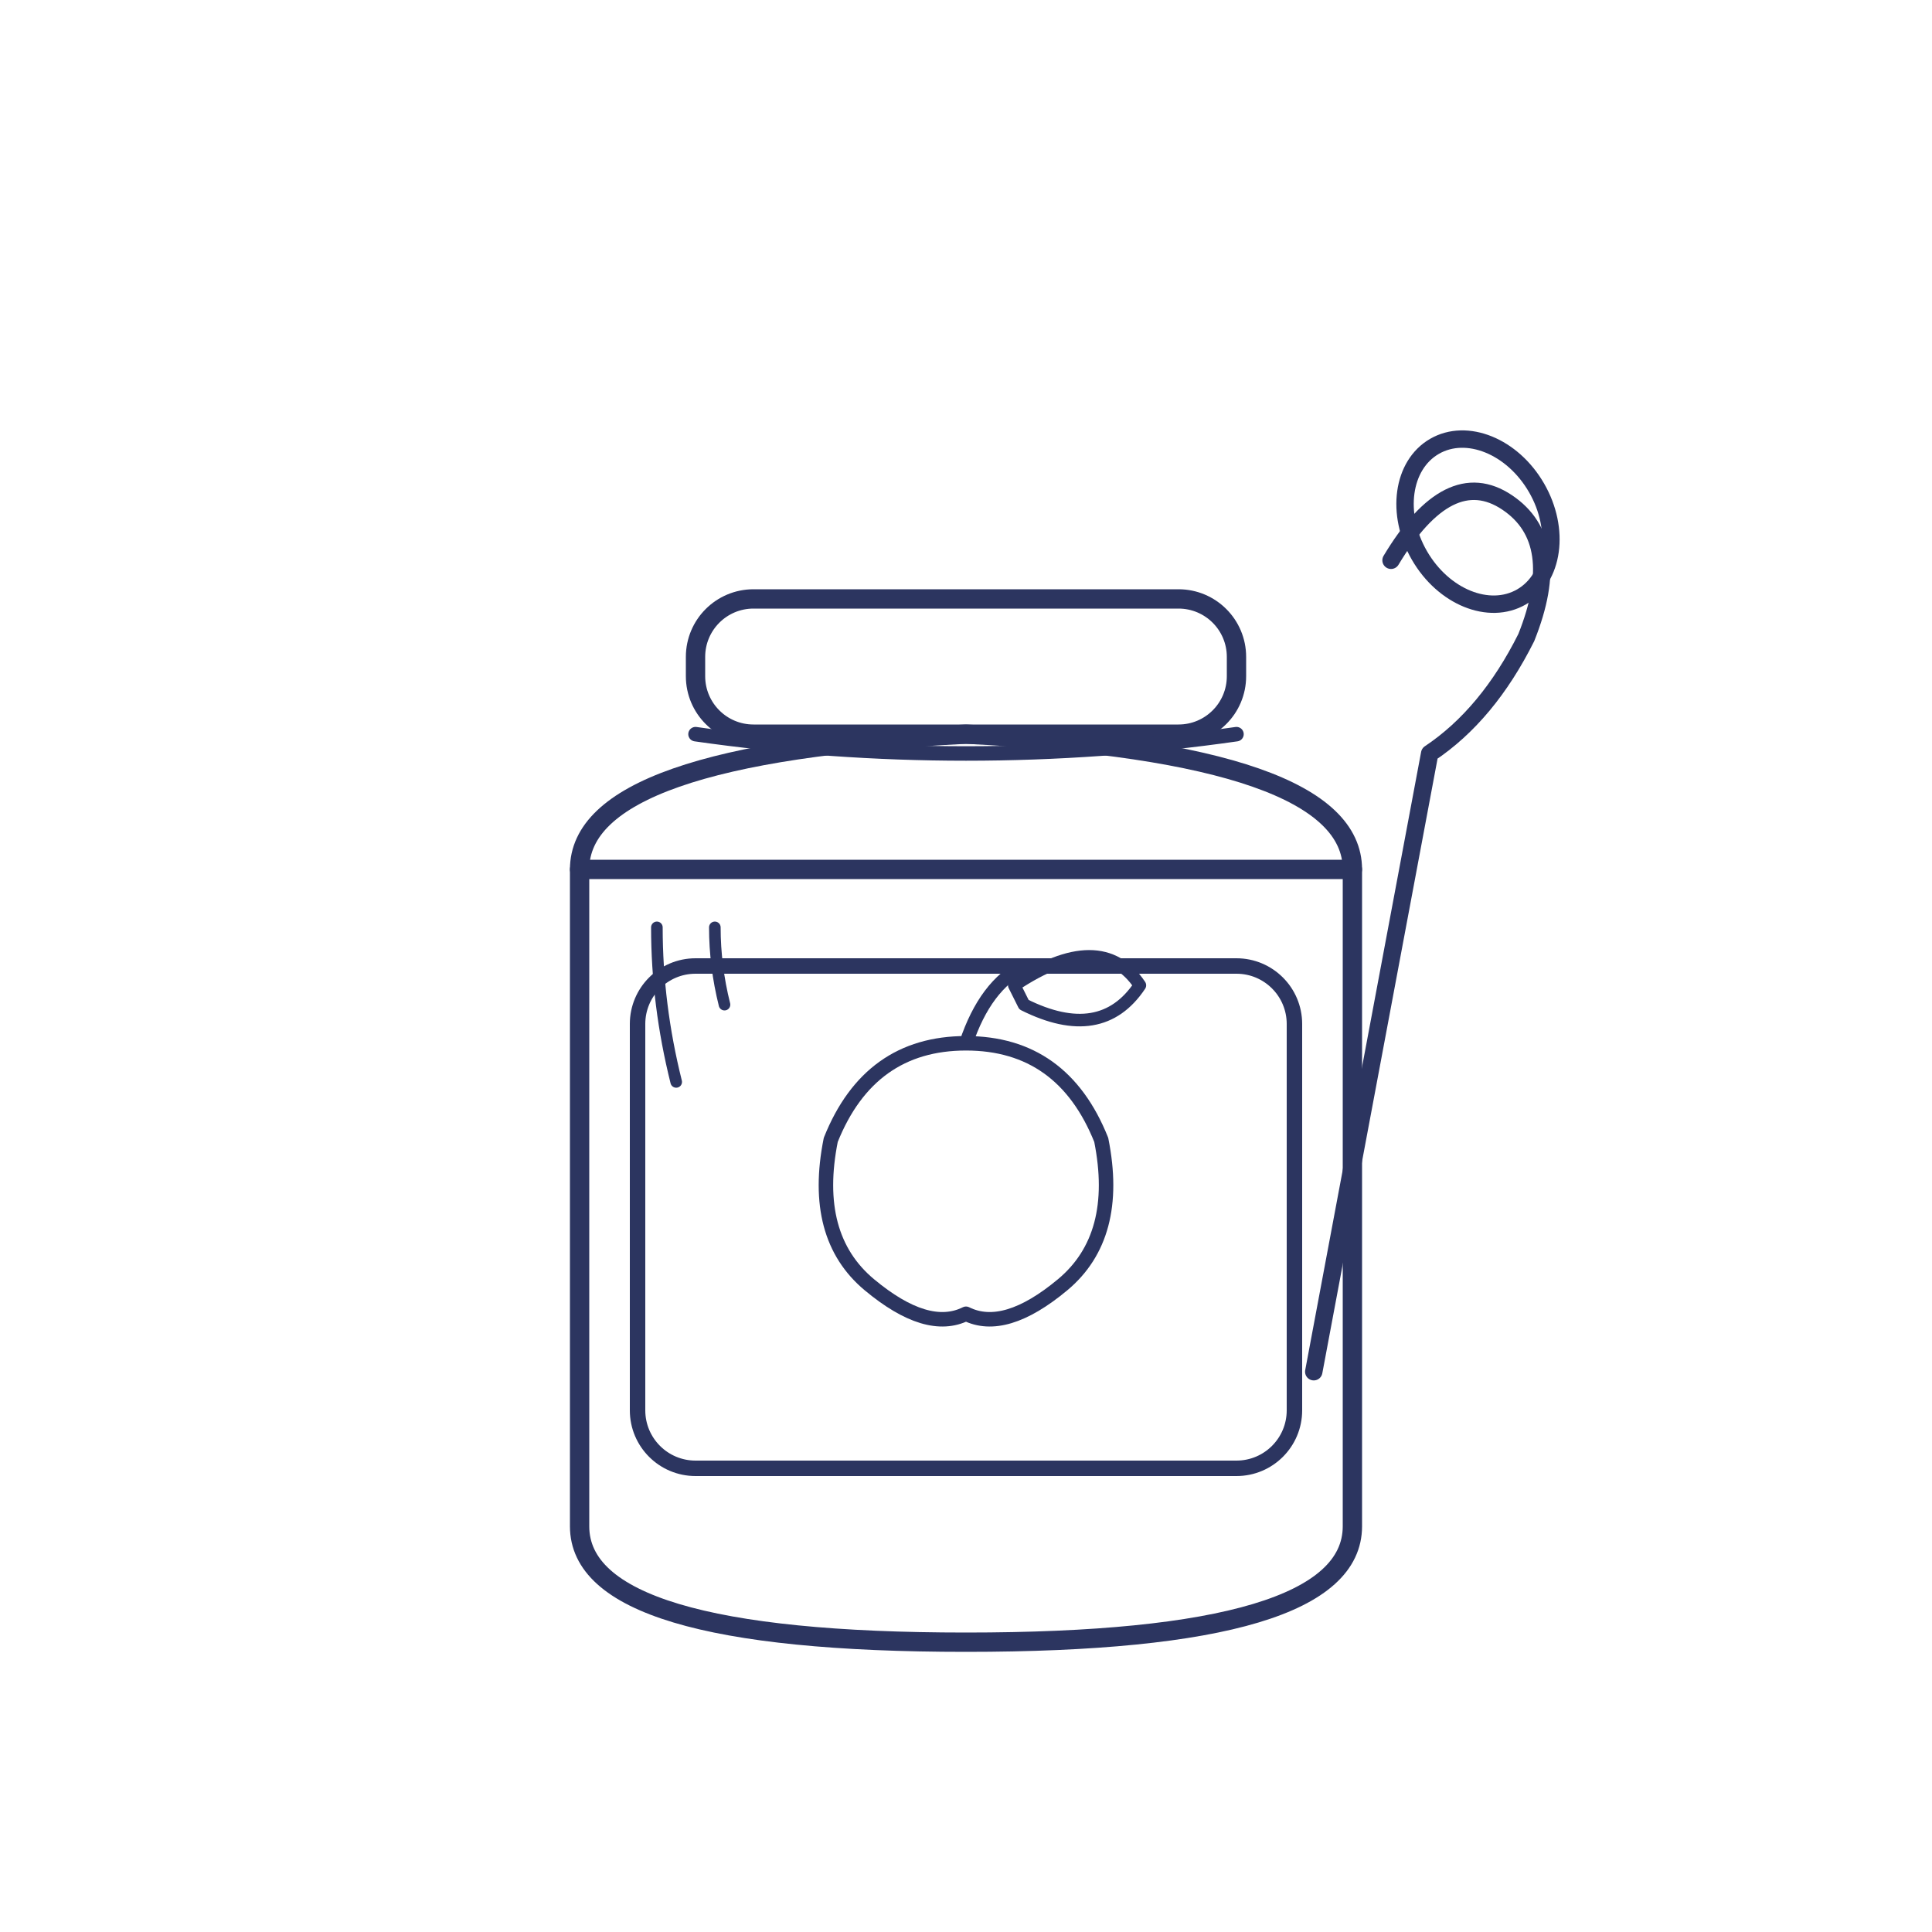
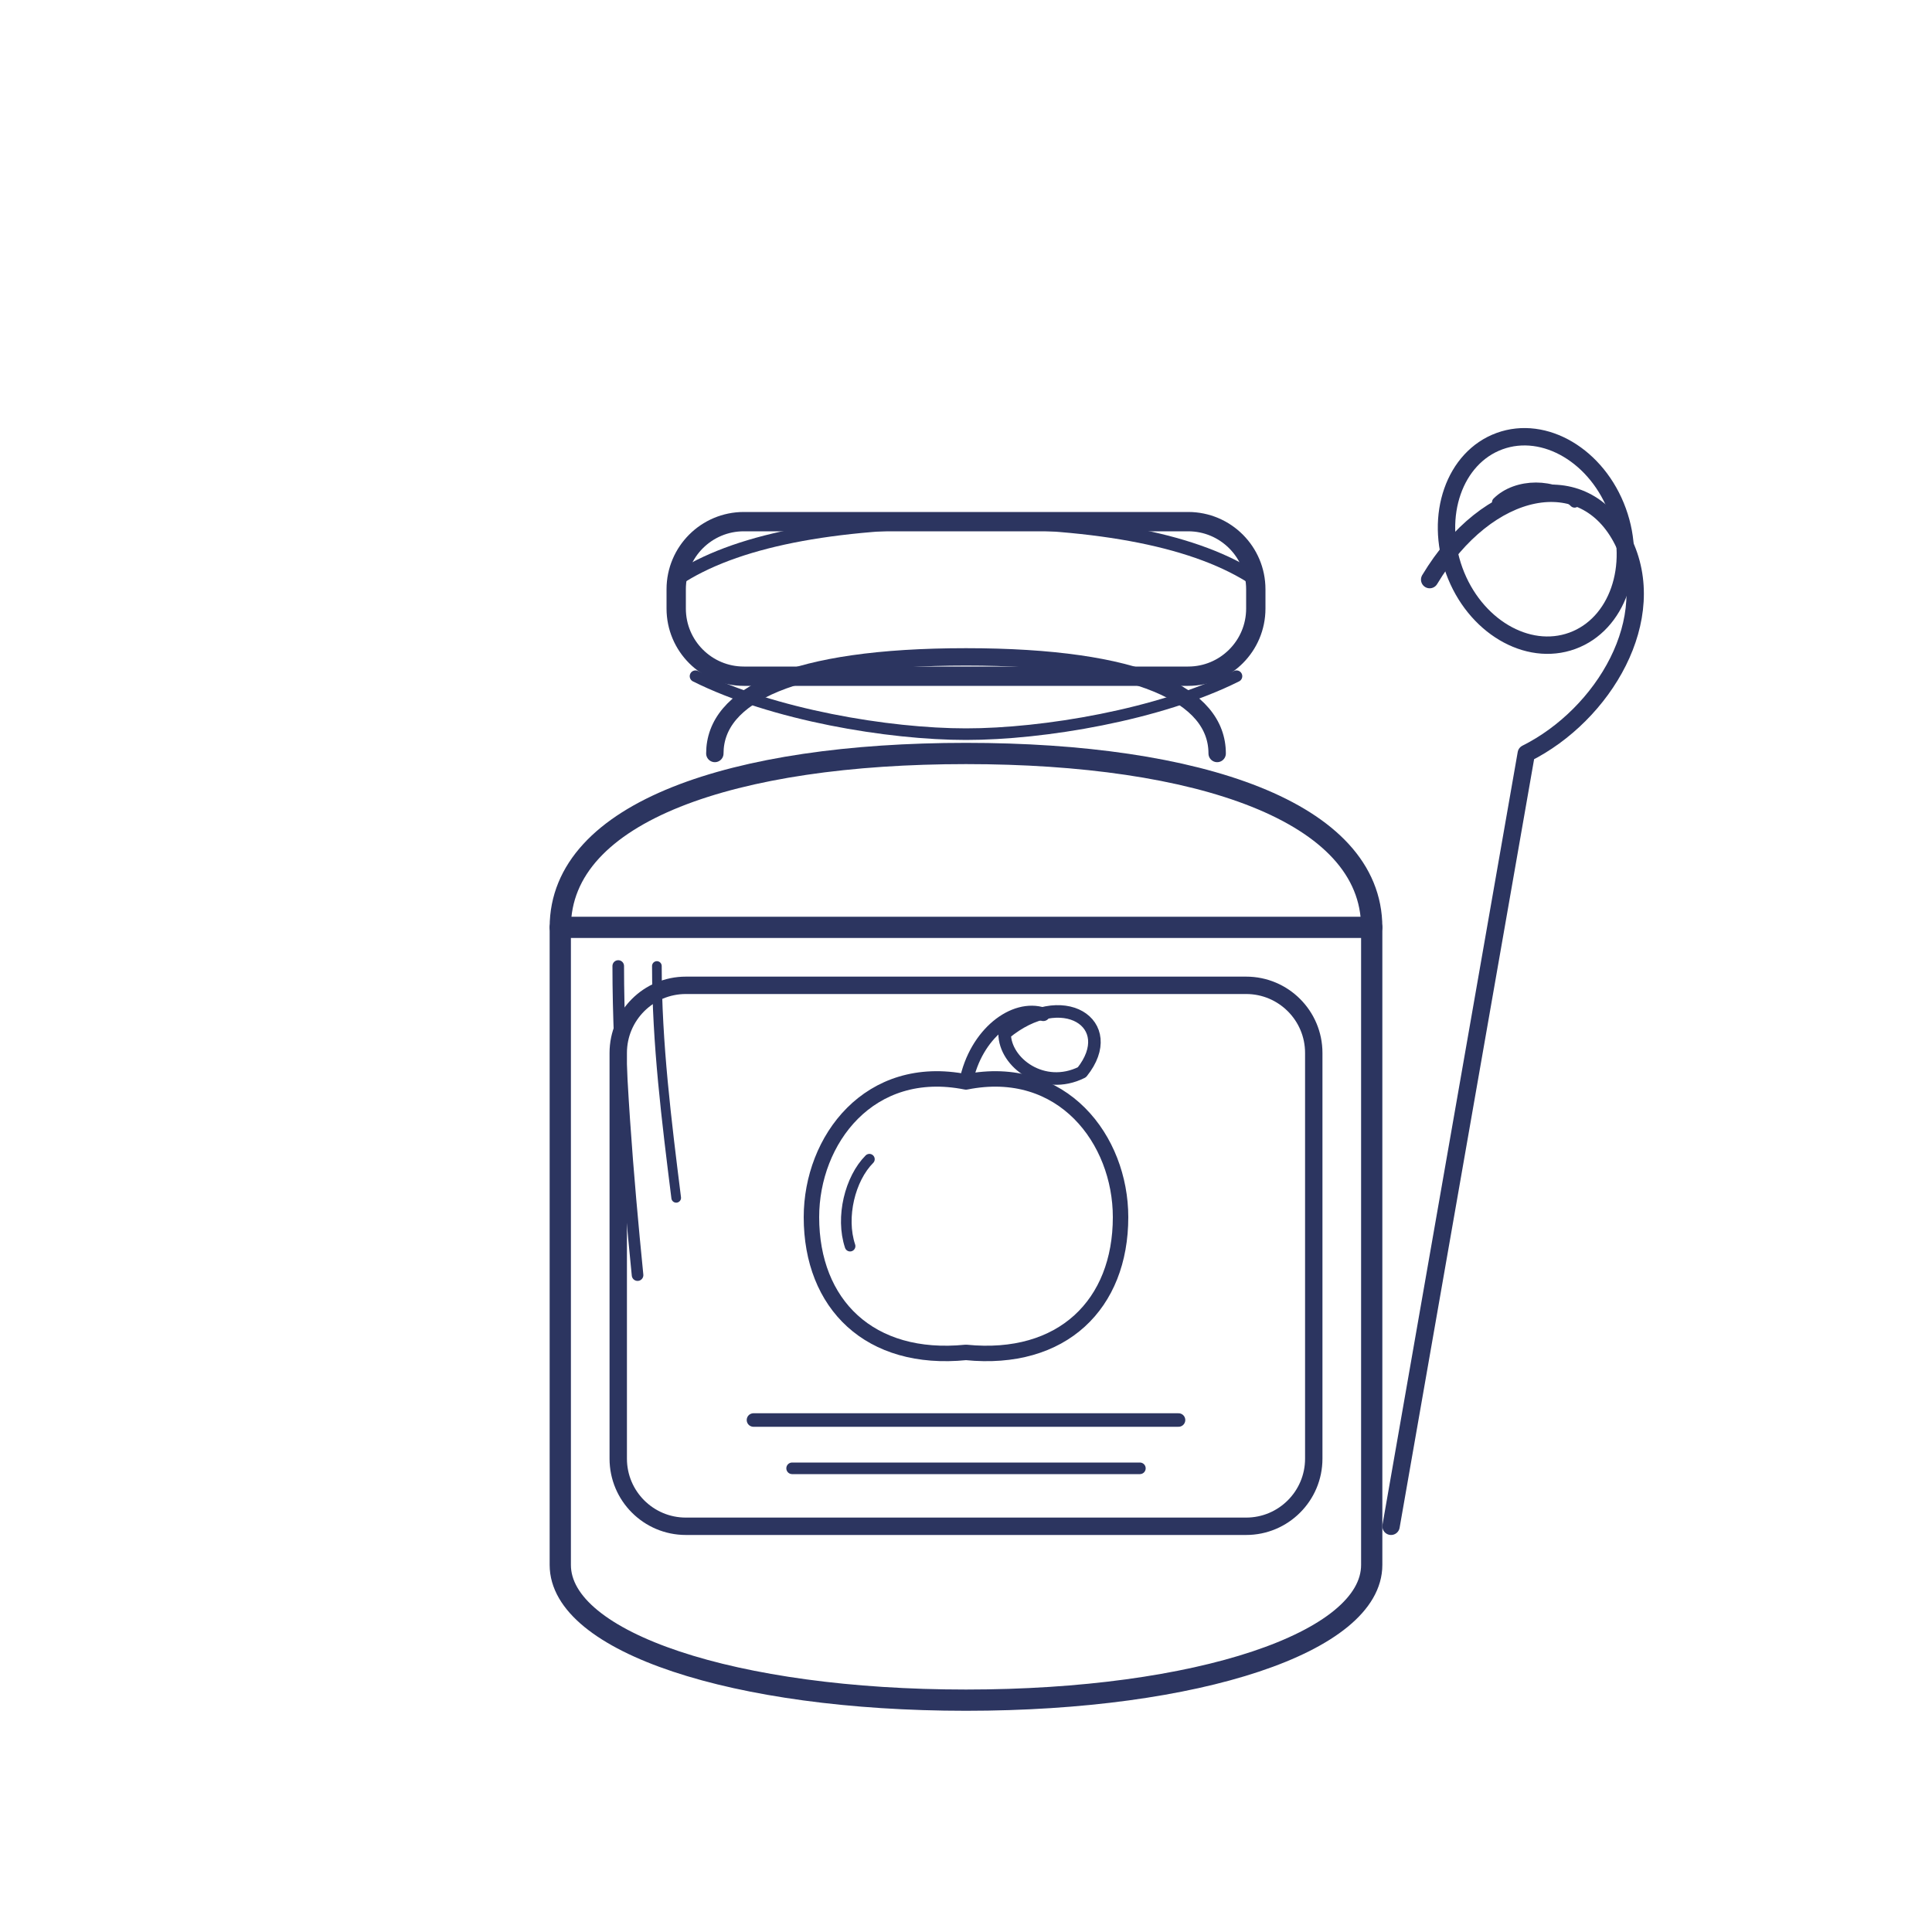
<svg xmlns="http://www.w3.org/2000/svg" viewBox="0 0 200 200">
-   <g stroke="#2C3560" stroke-linecap="round" stroke-linejoin="round" fill="none">
-     <path d="M60 90 L60 158 Q60 170 100 170 Q140 170 140 158 L140 90 Z" stroke-width="2" />
-     <path d="M60 90 Q60 78 100 76 Q140 78 140 90" stroke-width="2" />
-     <rect x="72" y="62" width="56" height="14" rx="6" stroke-width="2" />
-     <path d="M72 76 Q100 80 128 76" stroke-width="1.5" />
-     <rect x="66" y="100" width="68" height="52" rx="6" stroke-width="1.6" />
-     <path d="M100 108 Q90 108 86 118 Q84 128 90 133 Q96 138 100 136 Q104 138 110 133 Q116 128 114 118 Q110 108 100 108 Z" stroke-width="1.5" />
-     <path d="M100 108 Q102 102 106 100" stroke-width="1.4" />
-     <path d="M105 102 Q114 96 118 102 Q114 108 106 104 Z" stroke-width="1.3" />
-     <path d="M144 58 Q150 48 156 52 Q162 56 158 66 Q154 74 148 78 L136 142" stroke-width="1.8" />
-     <ellipse cx="153" cy="54" rx="7" ry="9" transform="rotate(-30 153 54)" stroke-width="1.8" />
-     <path d="M68 96 Q68 104 70 112" stroke-width="1.2" />
-     <path d="M74 96 Q74 100 75 104" stroke-width="1.2" />
+   <g stroke="#2C3560" fill="none" stroke-linecap="round" stroke-linejoin="round">
+     <path d="M58 96 L58 162 C58 170 76 176 100 176 C124 176 142 170 142 162 L142 96 Z" stroke-width="2.2" />
+     <path d="M58 96 C58 84 76 78 100 78 C124 78 142 84 142 96" stroke-width="2.2" />
+     <path d="M74 78 C74 72 82 68 100 68 C118 68 126 72 126 78" stroke-width="1.8" />
+     <rect x="70" y="54" width="60" height="16" rx="7" stroke-width="2" />
+     <path d="M70 60 C76 56 86 54 100 54 C114 54 124 56 130 60" stroke-width="1.4" />
+     <path d="M72 70 C80 74 92 76 100 76 C108 76 120 74 128 70" stroke-width="1.2" />
+     <rect x="64" y="102" width="72" height="56" rx="7" stroke-width="1.8" />
+     <path d="M100 112 C90 110 84 118 84 126 C84 135 90 141 100 140 C110 141 116 135 116 126 C116 118 110 110 100 112 Z" stroke-width="1.6" />
+     <path d="M100 112 C101 107 105 104 108 105" stroke-width="1.4" />
+     <path d="M104 107 C110 102 116 106 112 111 C108 113 104 110 104 107 Z" stroke-width="1.3" />
+     <path d="M90 120 C88 122 87 126 88 129" stroke-width="1.1" />
+     <line x1="78" y1="147" x2="122" y2="147" stroke-width="1.4" />
+     <line x1="82" y1="152" x2="118" y2="152" stroke-width="1.2" />
+     <path d="M64 100 C64 110 65 122 66 132" stroke-width="1.2" />
+     <path d="M68 100 C68 108 69 116 70 124" stroke-width="1" />
+     <path d="M148 60 C154 50 164 48 168 56 C172 64 166 74 158 78 L144 158" stroke-width="1.8" />
+     <ellipse cx="159" cy="56" rx="9" ry="11" transform="rotate(-20 159 56)" stroke-width="1.8" />
+     <path d="M155 52 C157 50 161 50 163 52" stroke-width="1.1" />
  </g>
</svg>
